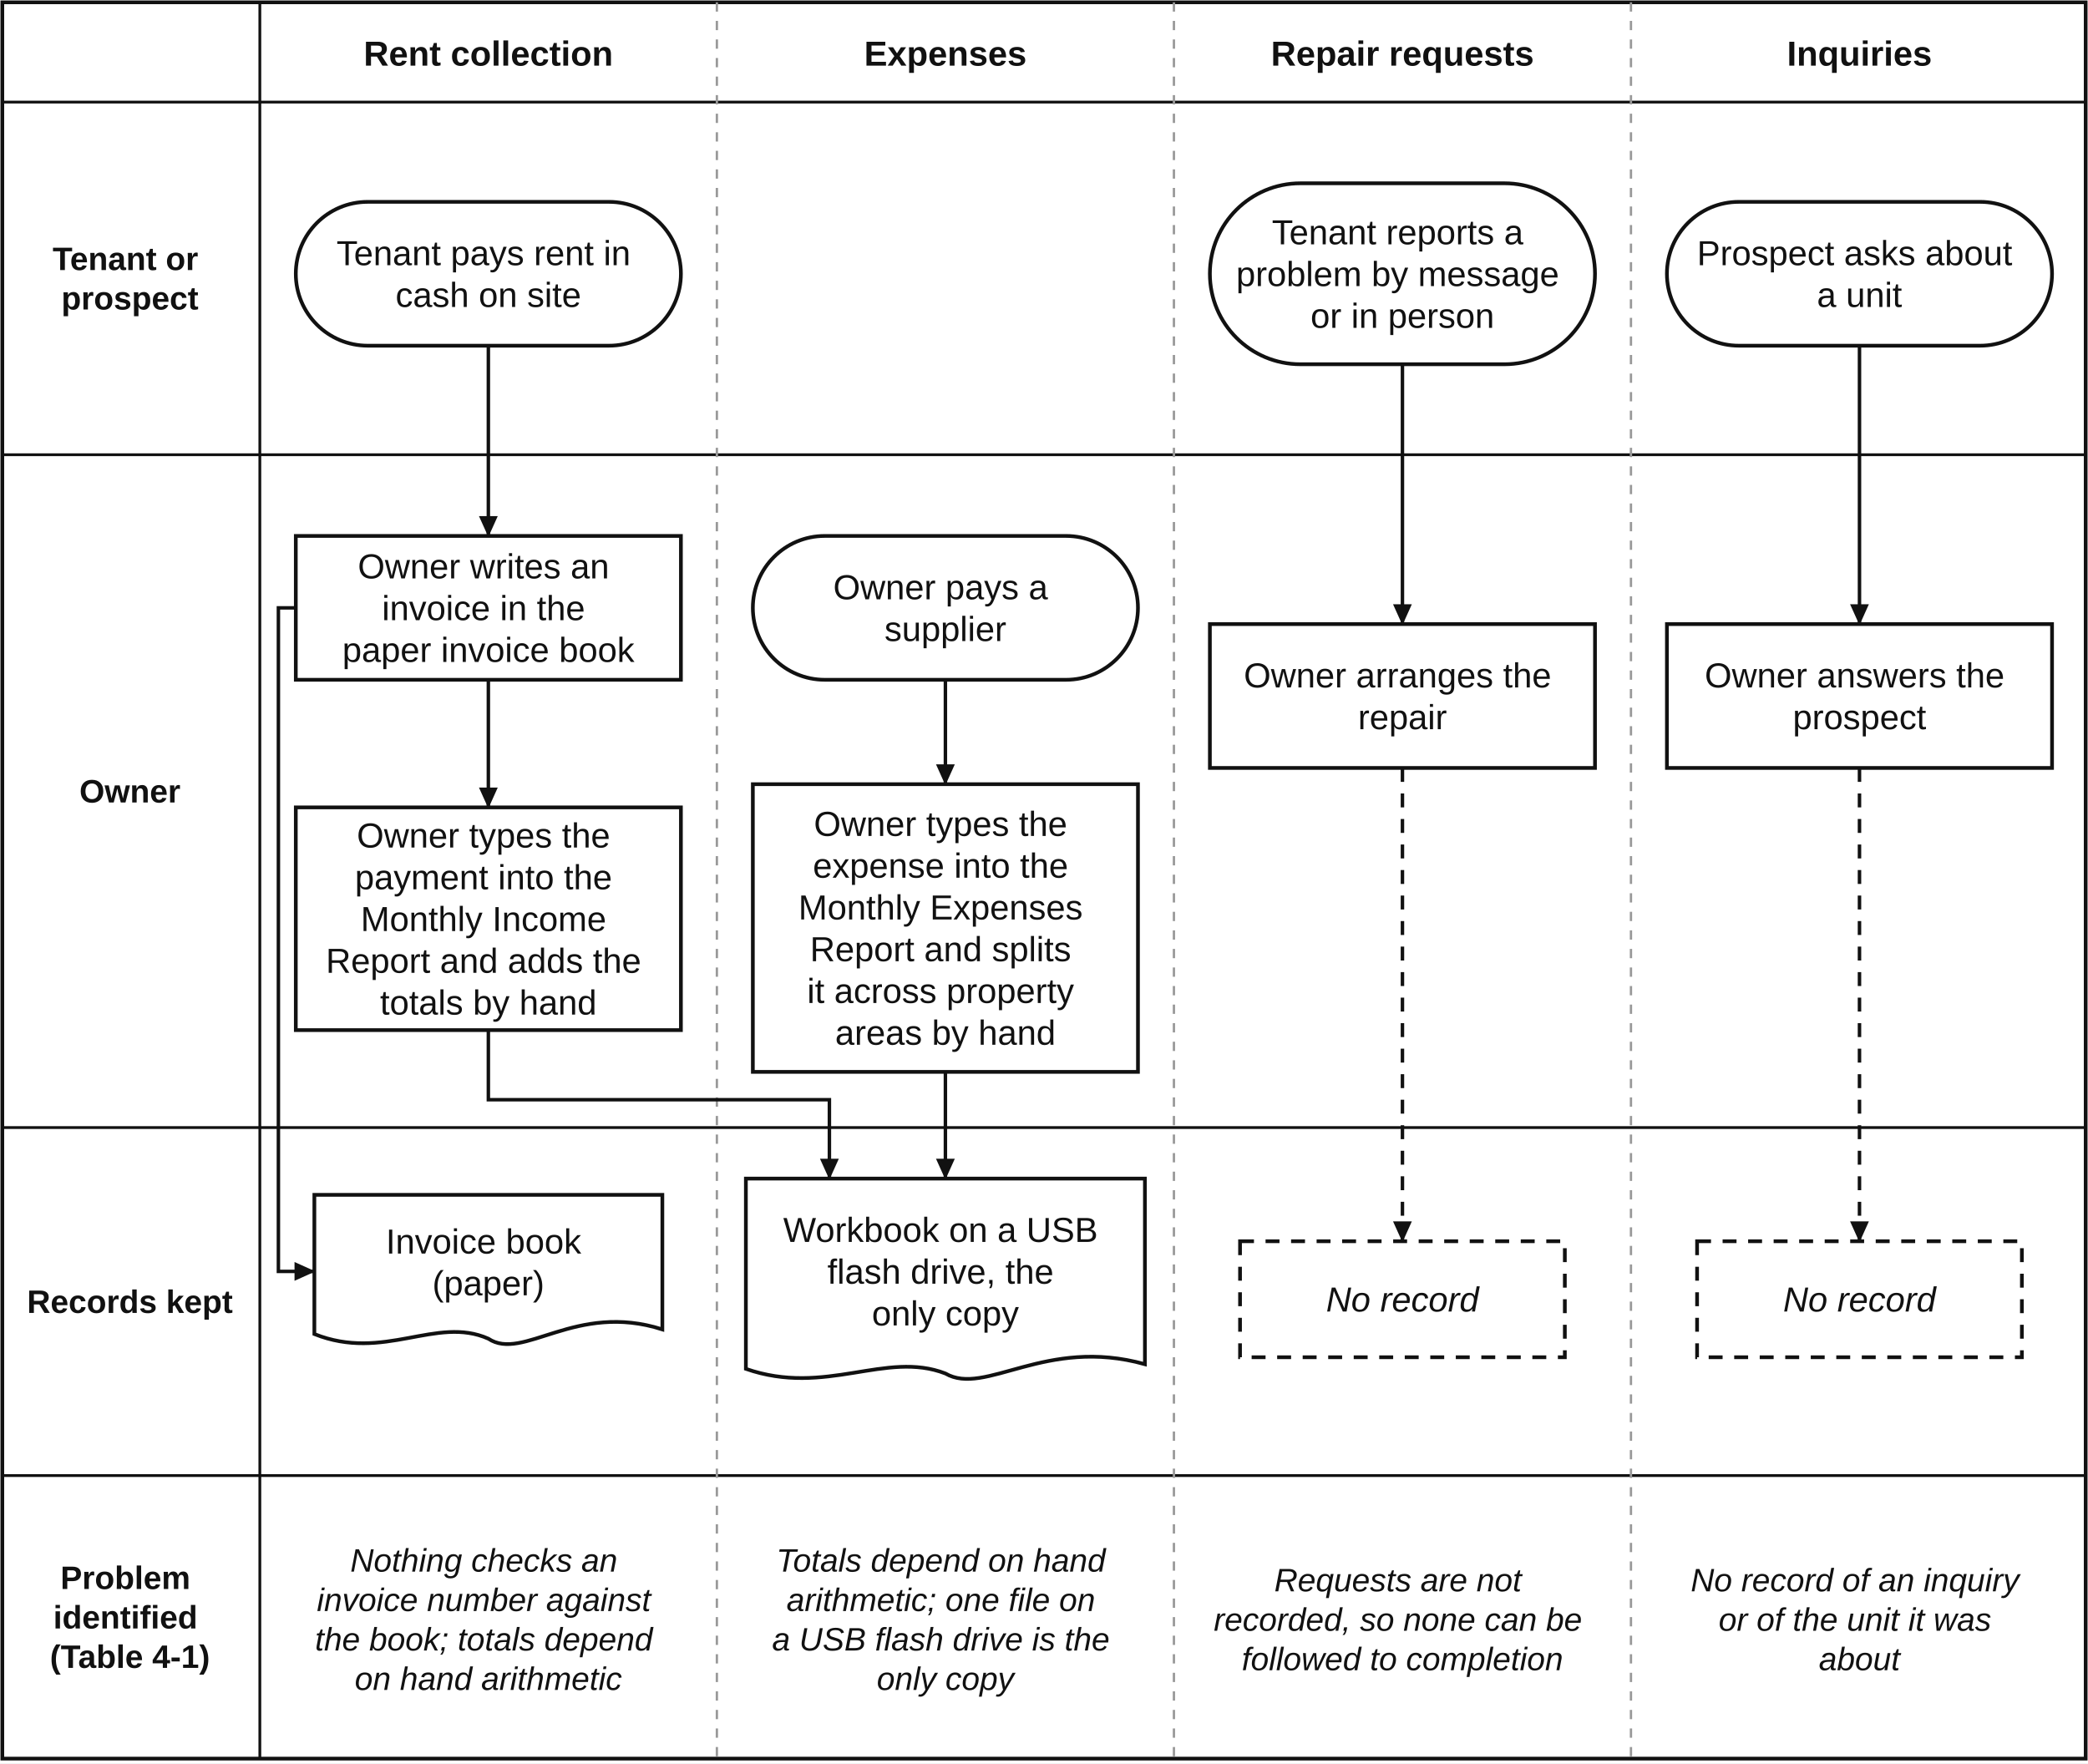
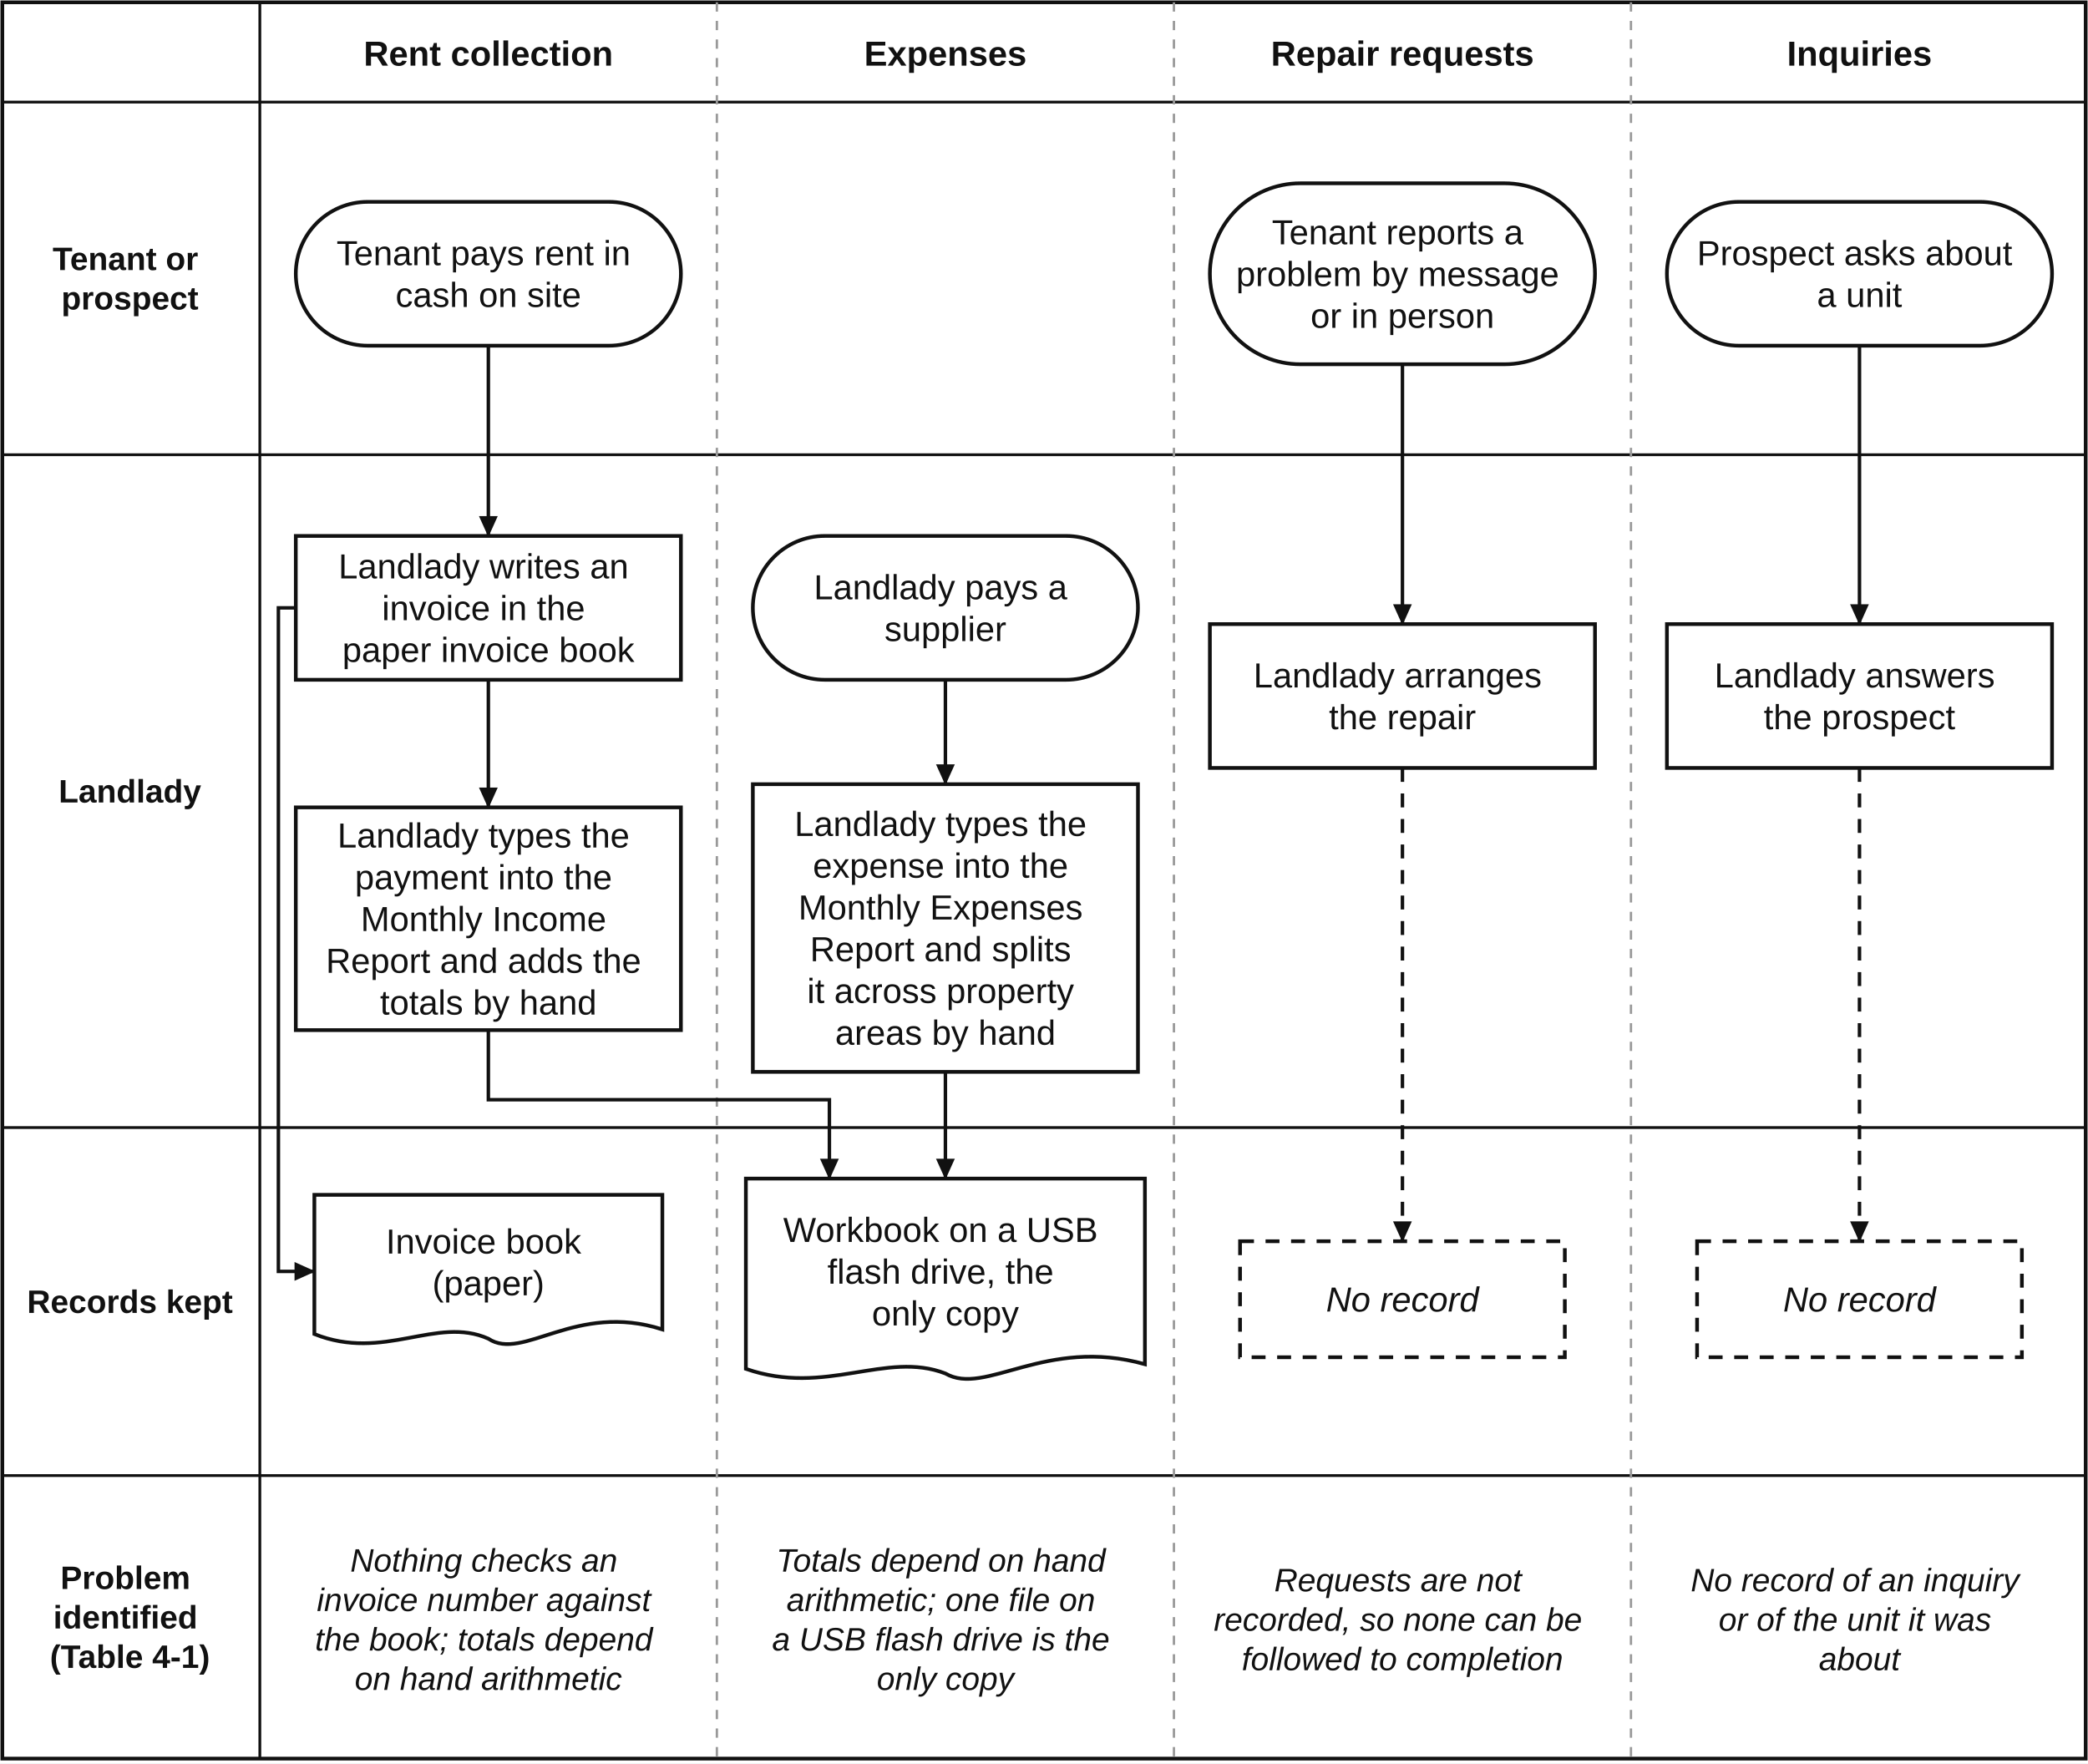
<svg xmlns="http://www.w3.org/2000/svg" width="900" height="760" viewBox="0 0 900 760">
  <rect width="900" height="760" fill="#fff" />
  <defs>
    <marker id="arr" viewBox="0 0 10 10" refX="9.5" refY="5" markerWidth="9" markerHeight="9" orient="auto-start-reverse" markerUnits="userSpaceOnUse">
      <path d="M0,0.5 L10,5 L0,9.5 Z" fill="#111" />
    </marker>
    <marker id="arrS" viewBox="0 0 10 10" refX="9.5" refY="5" markerWidth="9" markerHeight="9" orient="auto-start-reverse" markerUnits="userSpaceOnUse">
      <path d="M0,0.5 L10,5 L0,9.5 Z" fill="#111" />
    </marker>
  </defs>
  <rect x="1" y="1" width="898" height="757" rx="0" fill="#fff" stroke="#111" stroke-width="1.6" />
  <path d="M1,44 L899,44" fill="none" stroke="#111" stroke-width="1.2" />
  <text x="56" y="116.4" font-family="Arial, Helvetica, sans-serif" font-size="14" text-anchor="middle" fill="#111" font-weight="bold">
    <tspan x="56" dy="0">Tenant or</tspan>
    <tspan x="56" dy="17">prospect</tspan>
  </text>
  <path d="M1,196 L899,196" fill="none" stroke="#111" stroke-width="1.2" />
  <text x="56" y="345.9" font-family="Arial, Helvetica, sans-serif" font-size="14" text-anchor="middle" fill="#111" font-weight="bold">
-     <tspan x="56" dy="0">Owner</tspan>
+     <tspan x="56" dy="0">Landlady</tspan>
  </text>
  <path d="M1,486 L899,486" fill="none" stroke="#111" stroke-width="1.2" />
  <text x="56" y="565.9" font-family="Arial, Helvetica, sans-serif" font-size="14" text-anchor="middle" fill="#111" font-weight="bold">
    <tspan x="56" dy="0">Records kept</tspan>
  </text>
  <path d="M1,636 L899,636" fill="none" stroke="#111" stroke-width="1.2" />
  <text x="56" y="684.9" font-family="Arial, Helvetica, sans-serif" font-size="14" text-anchor="middle" fill="#111" font-weight="bold">
    <tspan x="56" dy="0">Problem</tspan>
    <tspan x="56" dy="17">identified</tspan>
    <tspan x="56" dy="17">(Table 4-1)</tspan>
  </text>
  <path d="M112,1 L112,758" fill="none" stroke="#111" stroke-width="1.2" />
  <path d="M309,1 L309,758" fill="none" stroke="#999" stroke-width="1" stroke-dasharray="4 4" />
  <path d="M506,1 L506,758" fill="none" stroke="#999" stroke-width="1" stroke-dasharray="4 4" />
  <path d="M703,1 L703,758" fill="none" stroke="#999" stroke-width="1" stroke-dasharray="4 4" />
  <text x="210.5" y="28.3" font-family="Arial, Helvetica, sans-serif" font-size="15" text-anchor="middle" fill="#111" font-weight="bold">
    <tspan x="210.5" dy="0">Rent collection</tspan>
  </text>
  <text x="407.5" y="28.3" font-family="Arial, Helvetica, sans-serif" font-size="15" text-anchor="middle" fill="#111" font-weight="bold">
    <tspan x="407.5" dy="0">Expenses</tspan>
  </text>
  <text x="604.5" y="28.3" font-family="Arial, Helvetica, sans-serif" font-size="15" text-anchor="middle" fill="#111" font-weight="bold">
    <tspan x="604.5" dy="0">Repair requests</tspan>
  </text>
  <text x="801.5" y="28.3" font-family="Arial, Helvetica, sans-serif" font-size="15" text-anchor="middle" fill="#111" font-weight="bold">
    <tspan x="801.5" dy="0">Inquiries</tspan>
  </text>
  <rect x="127.5" y="87" width="166" height="62" rx="31" fill="#fff" stroke="#111" stroke-width="1.6" />
  <text x="210.5" y="114.3" font-family="Arial, Helvetica, sans-serif" font-size="15" text-anchor="middle" fill="#111">
    <tspan x="210.5" dy="0">Tenant pays rent in</tspan>
    <tspan x="210.5" dy="18">cash on site</tspan>
  </text>
  <rect x="127.5" y="231" width="166" height="62" rx="0" fill="#fff" stroke="#111" stroke-width="1.6" />
  <text x="210.5" y="249.3" font-family="Arial, Helvetica, sans-serif" font-size="15" text-anchor="middle" fill="#111">
-     <tspan x="210.5" dy="0">Owner writes an</tspan>
+     <tspan x="210.5" dy="0">Landlady writes an</tspan>
    <tspan x="210.5" dy="18">invoice in the</tspan>
    <tspan x="210.5" dy="18">paper invoice book</tspan>
  </text>
  <rect x="127.5" y="348" width="166" height="96" rx="0" fill="#fff" stroke="#111" stroke-width="1.6" />
  <text x="210.5" y="365.3" font-family="Arial, Helvetica, sans-serif" font-size="15" text-anchor="middle" fill="#111">
-     <tspan x="210.5" dy="0">Owner types the</tspan>
+     <tspan x="210.5" dy="0">Landlady types the</tspan>
    <tspan x="210.5" dy="18">payment into the</tspan>
    <tspan x="210.5" dy="18">Monthly Income</tspan>
    <tspan x="210.5" dy="18">Report and adds the</tspan>
    <tspan x="210.5" dy="18">totals by hand</tspan>
  </text>
  <path d="M210.5,149 L210.5,231" fill="none" stroke="#111" stroke-width="1.5" marker-end="url(#arr)" />
  <path d="M210.5,293 L210.5,348" fill="none" stroke="#111" stroke-width="1.5" marker-end="url(#arr)" />
  <path d="M135.5,515 H285.5 V573 C248,561 225.5,587 210.5,577 C188,567 165.5,587 135.5,575 Z" fill="#fff" stroke="#111" stroke-width="1.6" />
  <text x="210.5" y="540.3" font-family="Arial, Helvetica, sans-serif" font-size="15" text-anchor="middle" fill="#111">
    <tspan x="210.5" dy="0">Invoice book</tspan>
    <tspan x="210.5" dy="18">(paper)</tspan>
  </text>
  <path d="M127.5,262 L120,262 L120,548 L135.5,548" fill="none" stroke="#111" stroke-width="1.5" marker-end="url(#arr)" />
  <rect x="324.5" y="231" width="166" height="62" rx="31" fill="#fff" stroke="#111" stroke-width="1.6" />
  <text x="407.5" y="258.3" font-family="Arial, Helvetica, sans-serif" font-size="15" text-anchor="middle" fill="#111">
-     <tspan x="407.5" dy="0">Owner pays a</tspan>
+     <tspan x="407.5" dy="0">Landlady pays a</tspan>
    <tspan x="407.5" dy="18">supplier</tspan>
  </text>
  <rect x="324.5" y="338" width="166" height="124" rx="0" fill="#fff" stroke="#111" stroke-width="1.6" />
  <text x="407.5" y="360.3" font-family="Arial, Helvetica, sans-serif" font-size="15" text-anchor="middle" fill="#111">
-     <tspan x="407.5" dy="0">Owner types the</tspan>
+     <tspan x="407.5" dy="0">Landlady types the</tspan>
    <tspan x="407.5" dy="18">expense into the</tspan>
    <tspan x="407.5" dy="18">Monthly Expenses</tspan>
    <tspan x="407.5" dy="18">Report and splits</tspan>
    <tspan x="407.5" dy="18">it across property</tspan>
    <tspan x="407.5" dy="18">areas by hand</tspan>
  </text>
  <path d="M407.5,293 L407.5,338" fill="none" stroke="#111" stroke-width="1.5" marker-end="url(#arr)" />
  <path d="M321.5,508 H493.5 V588 C450.5,576 424.7,602 407.5,592 C381.7,582 355.9,602 321.5,590 Z" fill="#fff" stroke="#111" stroke-width="1.6" />
  <text x="407.5" y="535.3" font-family="Arial, Helvetica, sans-serif" font-size="15" text-anchor="middle" fill="#111">
    <tspan x="407.5" dy="0">Workbook on a USB</tspan>
    <tspan x="407.5" dy="18">flash drive, the</tspan>
    <tspan x="407.5" dy="18">only copy</tspan>
  </text>
  <path d="M210.5,444 L210.5,474 L357.5,474 L357.5,508" fill="none" stroke="#111" stroke-width="1.5" marker-end="url(#arr)" />
  <path d="M407.5,462 L407.5,508" fill="none" stroke="#111" stroke-width="1.5" marker-end="url(#arr)" />
  <rect x="521.5" y="79" width="166" height="78" rx="39" fill="#fff" stroke="#111" stroke-width="1.6" />
  <text x="604.5" y="105.3" font-family="Arial, Helvetica, sans-serif" font-size="15" text-anchor="middle" fill="#111">
    <tspan x="604.5" dy="0">Tenant reports a</tspan>
    <tspan x="604.5" dy="18">problem by message</tspan>
    <tspan x="604.5" dy="18">or in person</tspan>
  </text>
  <rect x="521.5" y="269" width="166" height="62" rx="0" fill="#fff" stroke="#111" stroke-width="1.6" />
  <text x="604.5" y="296.3" font-family="Arial, Helvetica, sans-serif" font-size="15" text-anchor="middle" fill="#111">
-     <tspan x="604.5" dy="0">Owner arranges the</tspan>
-     <tspan x="604.5" dy="18">repair</tspan>
+     <tspan x="604.5" dy="0">Landlady arranges</tspan>
+     <tspan x="604.5" dy="18">the repair</tspan>
  </text>
  <path d="M604.5,157 L604.5,269" fill="none" stroke="#111" stroke-width="1.5" marker-end="url(#arr)" />
  <rect x="534.5" y="535" width="140" height="50" rx="0" fill="#fff" stroke="#111" stroke-width="1.6" stroke-dasharray="6 5" />
  <text x="604.5" y="565.3" font-family="Arial, Helvetica, sans-serif" font-size="15" text-anchor="middle" fill="#111" font-style="italic">
    <tspan x="604.5" dy="0">No record</tspan>
  </text>
  <path d="M604.5,331 L604.5,535" fill="none" stroke="#111" stroke-width="1.5" stroke-dasharray="6 5" marker-end="url(#arr)" />
  <rect x="718.5" y="87" width="166" height="62" rx="31" fill="#fff" stroke="#111" stroke-width="1.6" />
  <text x="801.5" y="114.3" font-family="Arial, Helvetica, sans-serif" font-size="15" text-anchor="middle" fill="#111">
    <tspan x="801.5" dy="0">Prospect asks about</tspan>
    <tspan x="801.5" dy="18">a unit</tspan>
  </text>
  <rect x="718.5" y="269" width="166" height="62" rx="0" fill="#fff" stroke="#111" stroke-width="1.6" />
  <text x="801.5" y="296.3" font-family="Arial, Helvetica, sans-serif" font-size="15" text-anchor="middle" fill="#111">
-     <tspan x="801.5" dy="0">Owner answers the</tspan>
-     <tspan x="801.5" dy="18">prospect</tspan>
+     <tspan x="801.5" dy="0">Landlady answers</tspan>
+     <tspan x="801.5" dy="18">the prospect</tspan>
  </text>
  <path d="M801.5,149 L801.5,269" fill="none" stroke="#111" stroke-width="1.5" marker-end="url(#arr)" />
  <rect x="731.5" y="535" width="140" height="50" rx="0" fill="#fff" stroke="#111" stroke-width="1.6" stroke-dasharray="6 5" />
  <text x="801.5" y="565.3" font-family="Arial, Helvetica, sans-serif" font-size="15" text-anchor="middle" fill="#111" font-style="italic">
    <tspan x="801.5" dy="0">No record</tspan>
  </text>
  <path d="M801.5,331 L801.5,535" fill="none" stroke="#111" stroke-width="1.5" stroke-dasharray="6 5" marker-end="url(#arr)" />
  <text x="210.5" y="677.4" font-family="Arial, Helvetica, sans-serif" font-size="14" text-anchor="middle" fill="#111" font-style="italic">
    <tspan x="210.5" dy="0">Nothing checks an</tspan>
    <tspan x="210.5" dy="17">invoice number against</tspan>
    <tspan x="210.5" dy="17">the book; totals depend</tspan>
    <tspan x="210.5" dy="17">on hand arithmetic</tspan>
  </text>
  <text x="407.5" y="677.4" font-family="Arial, Helvetica, sans-serif" font-size="14" text-anchor="middle" fill="#111" font-style="italic">
    <tspan x="407.5" dy="0">Totals depend on hand</tspan>
    <tspan x="407.5" dy="17">arithmetic; one file on</tspan>
    <tspan x="407.5" dy="17">a USB flash drive is the</tspan>
    <tspan x="407.5" dy="17">only copy</tspan>
  </text>
  <text x="604.5" y="685.9" font-family="Arial, Helvetica, sans-serif" font-size="14" text-anchor="middle" fill="#111" font-style="italic">
    <tspan x="604.5" dy="0">Requests are not</tspan>
    <tspan x="604.5" dy="17">recorded, so none can be</tspan>
    <tspan x="604.5" dy="17">followed to completion</tspan>
  </text>
  <text x="801.5" y="685.9" font-family="Arial, Helvetica, sans-serif" font-size="14" text-anchor="middle" fill="#111" font-style="italic">
    <tspan x="801.5" dy="0">No record of an inquiry</tspan>
    <tspan x="801.5" dy="17">or of the unit it was</tspan>
    <tspan x="801.5" dy="17">about</tspan>
  </text>
</svg>
